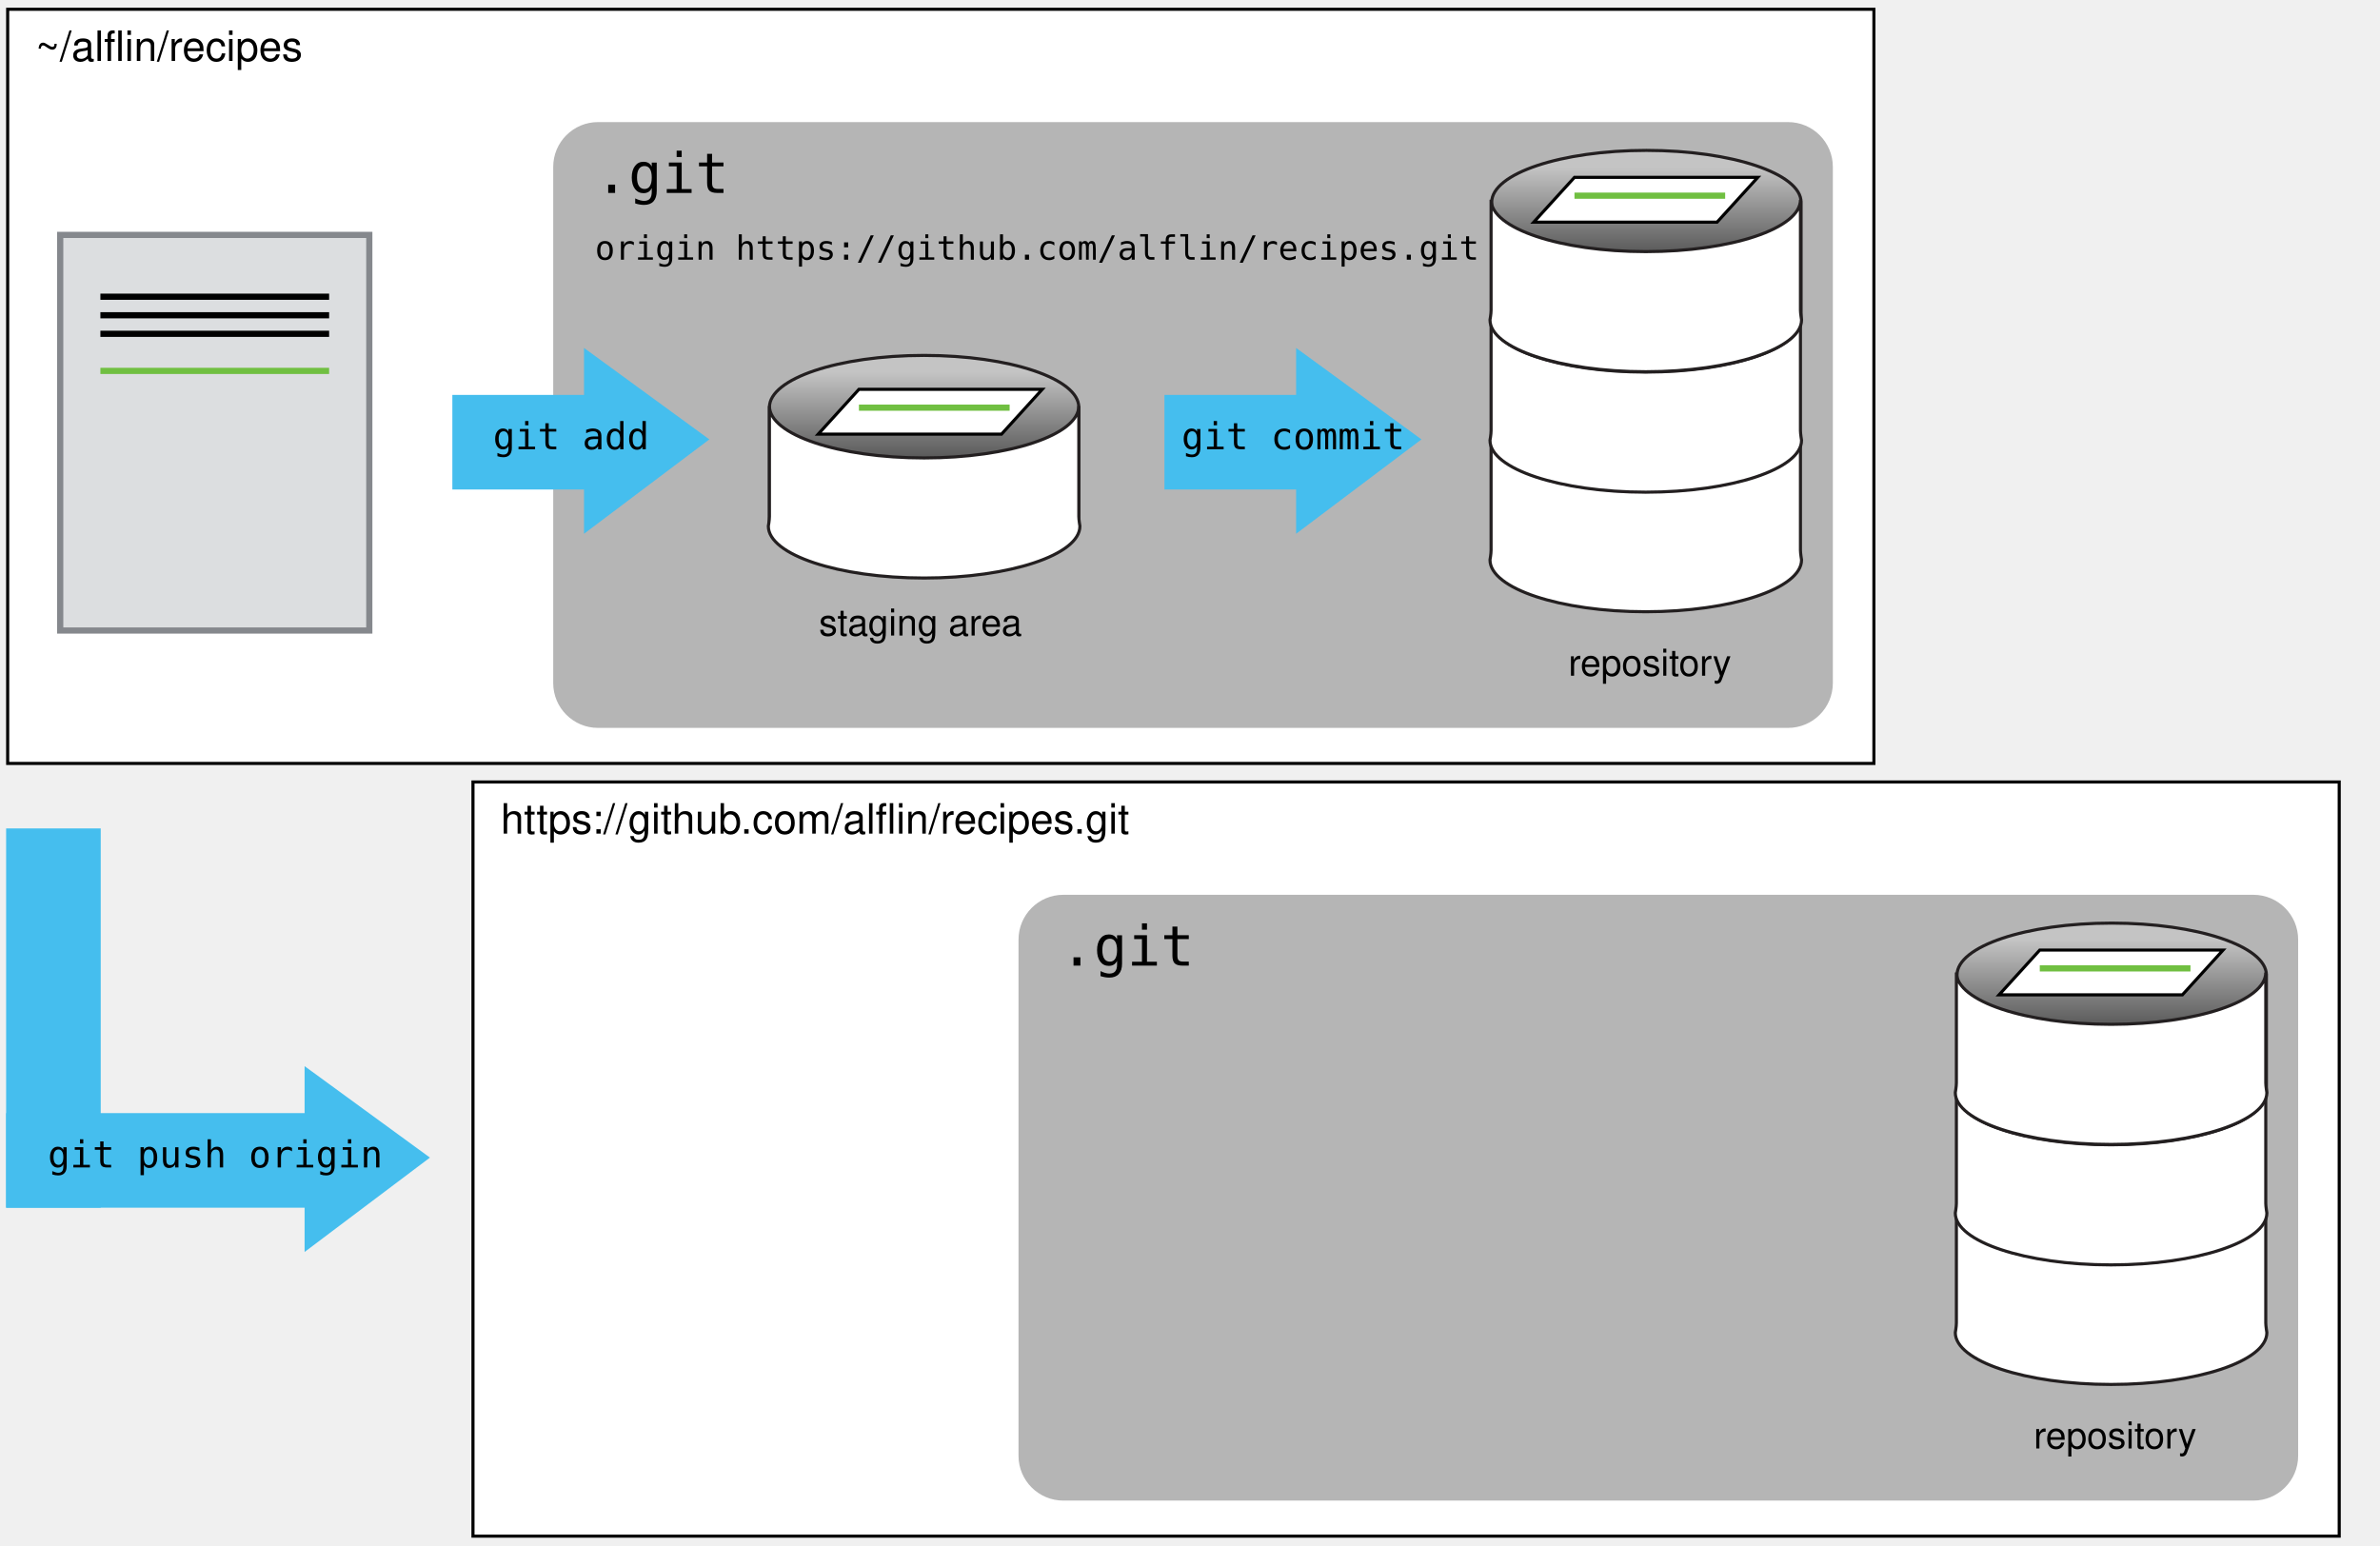
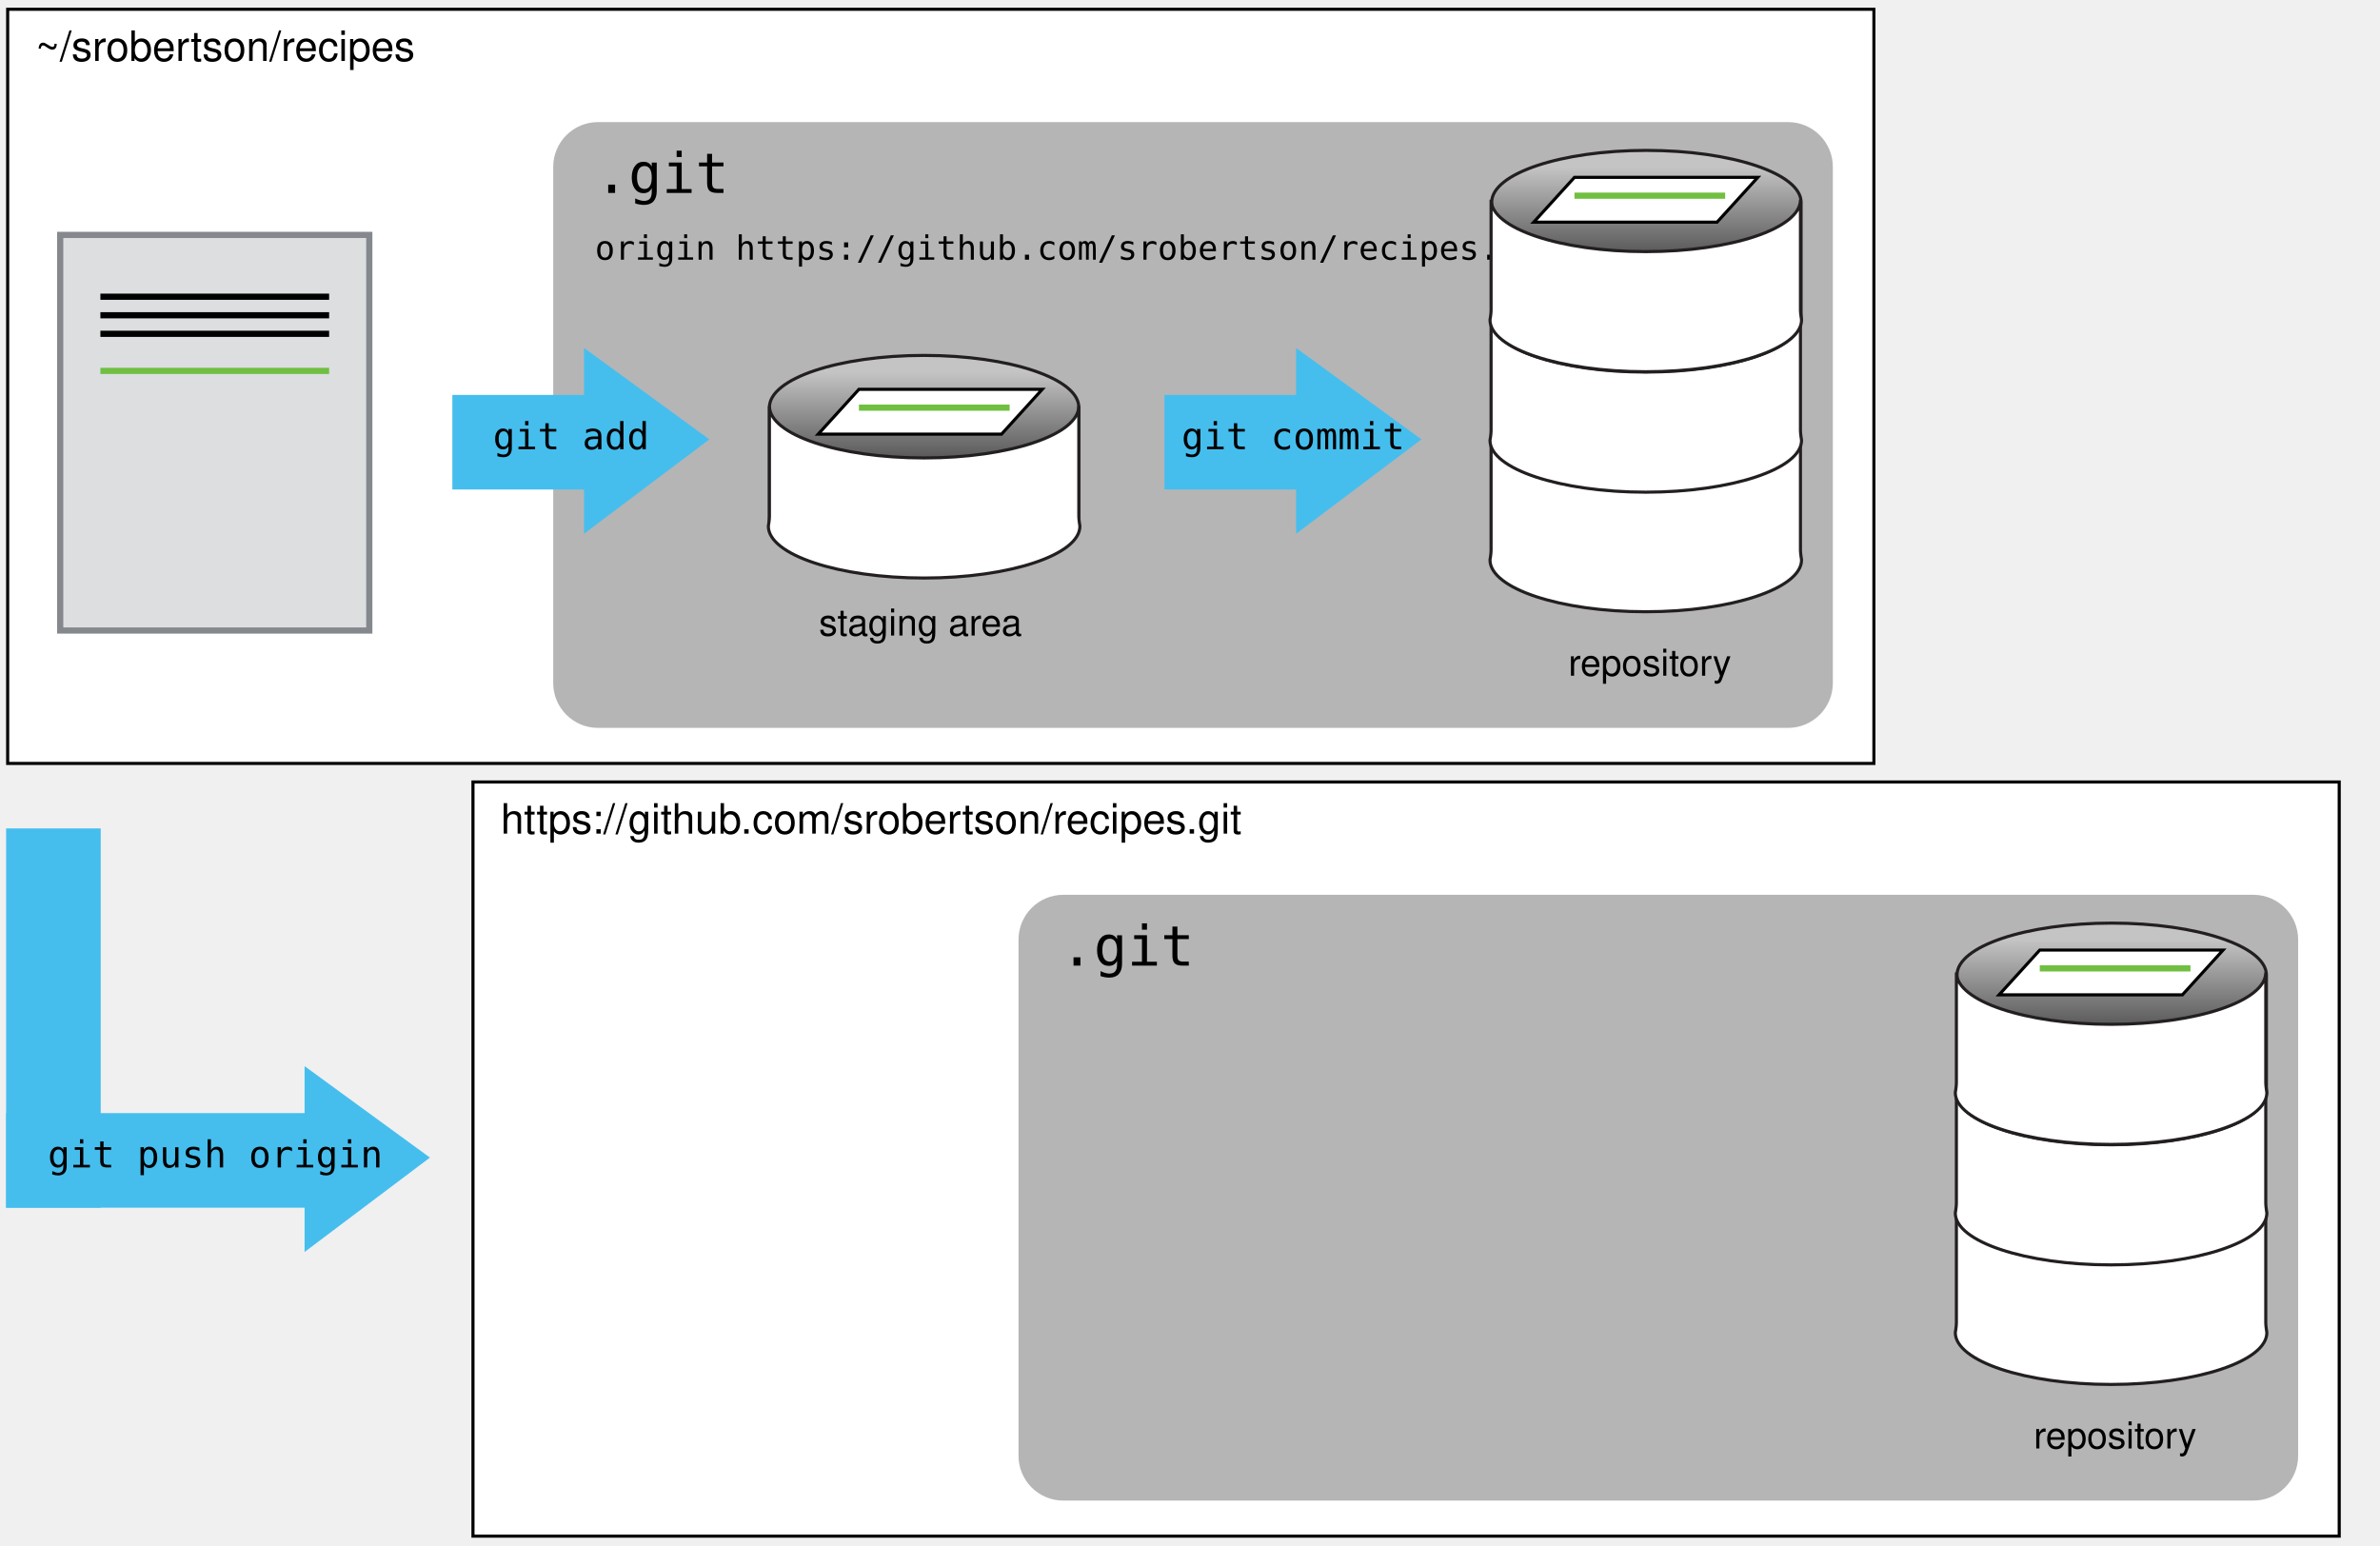
<svg xmlns="http://www.w3.org/2000/svg" xmlns:xlink="http://www.w3.org/1999/xlink" version="1.1" x="0px" y="0px" width="770" height="500" viewBox="0 0 770 500" enable-background="new 0 0 622 452" xml:space="preserve" id="svg4593">
  <defs id="defs4776">
    <linearGradient y2="363.473" x2="480.357" y1="334.872" x1="480.357" gradientUnits="userSpaceOnUse" id="SVGID_1_" gradientTransform="translate(279.4359,-47.97182)">
      <stop id="stop4613" style="stop-color:#C4C4C4" offset="0.098" />
      <stop id="stop4615" style="stop-color:#686868" offset="0.533" />
      <stop id="stop4617" style="stop-color:#000000" offset="1" />
    </linearGradient>
    <linearGradient xlink:href="#SVGID_3_" id="linearGradient5073" gradientUnits="userSpaceOnUse" x1="537.177" y1="57.66" x2="537.177" y2="112.913" />
    <linearGradient xlink:href="#SVGID_3_" id="linearGradient5457" gradientUnits="userSpaceOnUse" x1="537.177" y1="57.66" x2="537.177" y2="112.913" />
  </defs>
  <text xml:space="preserve" style="font-style:normal;font-variant:normal;font-weight:normal;font-stretch:normal;font-size:12px;line-height:125%;font-family:Monospace;-inkscape-font-specification:Monospace;text-align:start;letter-spacing:0px;word-spacing:0px;writing-mode:lr-tb;text-anchor:start;fill:#000000;fill-opacity:1;stroke:none;stroke-width:1px;stroke-linecap:butt;stroke-linejoin:miter;stroke-opacity:1" x="722.672" y="35.341" id="text4930">
    <tspan id="tspan4932" x="722.672" y="35.341" />
  </text>
  <g id="g5357" transform="translate(-4.520231,-9)">
    <g id="g5130">
      <rect style="fill:#ffffff;stroke:#000000;stroke-miterlimit:10" id="rect4596" height="244" width="603.785" stroke-miterlimit="10" y="12" x="7" />
      <g id="Layer_5">
        <g id="g4654">
          <path stroke-miterlimit="10" d="m 598,63 c 0,-8.284 -6.716,-15 -15,-15 l -385,0 c -8.284,0 -15,6.716 -15,15 l 0,167 c 0,8.284 6.716,15 15,15 l 385,0 c 8.284,0 15,-6.716 15,-15 l 0,-167 z" id="path4656" style="fill:#b5b5b5;stroke:#ffffff;stroke-miterlimit:10" />
          <rect x="197" y="59" width="425" height="70.269" id="rect4658" style="fill:none" />
          <text transform="translate(197,71.4199)" id="text4660">
            <tspan x="0" y="0" font-size="18" id="tspan4662" style="font-size:18px;font-family:Consolas">.git</tspan>
-             <tspan x="0" y="21.6" font-size="10.8" id="tspan4664" style="font-size:10.8px;font-family:Consolas">origin https://github.com/alflin/recipes.git</tspan>
+             <tspan x="0" y="21.6" font-size="10.8" id="tspan4664" style="font-size:10.8px;font-family:Consolas">origin https://github.com/srobertson/recipes.git</tspan>
          </text>
        </g>
        <rect x="16" y="19" width="195.585" height="24.449" id="rect4666" style="fill:none" />
-         <text transform="translate(16,28.707)" font-size="13.5" id="text4668" style="font-size:13.5px;font-family:Helvetica">~/alflin/recipes</text>
+         <text transform="translate(16,28.707)" font-size="13.5" id="text4668" style="font-size:13.5px;font-family:Helvetica">~/srobertson/recipes</text>
      </g>
      <g id="Layer_1">
        <g id="g4721">
          <rect x="24" y="85" width="100" height="128" id="rect4723" style="fill:#dcdee0" />
          <rect x="24" y="85" width="100" height="128" id="rect4725" style="fill:none;stroke:#85888d;stroke-width:2" />
          <line x1="37" y1="105" x2="111" y2="105" id="line4727" style="fill:none;stroke:#000000;stroke-width:2" />
          <line x1="37" y1="111" x2="111" y2="111" id="line4729" style="fill:none;stroke:#000000;stroke-width:2" />
          <line x1="37" y1="117" x2="111" y2="117" id="line4731" style="fill:none;stroke:#000000;stroke-width:2" />
          <line x1="37" y1="129" x2="111" y2="129" id="line4733" style="fill:none;stroke:#70bf41;stroke-width:2" />
        </g>
      </g>
      <rect style="fill:none" id="rect4742" height="14" width="52.743" y="146.069" x="164" />
      <g id="g5114">
        <g id="g4736">
          <rect x="150.871" y="136.768" width="45.956" height="30.604" id="rect4738" style="fill:#45beee" />
          <polygon points="193.467,181.695 234.02,151.163 193.467,121.571 " id="polygon4740" style="fill:#45beee" />
        </g>
        <text y="154.35" x="164" font-size="12" id="text4744" style="font-size:12px;font-family:Consolas">git add</text>
      </g>
      <rect style="fill:none" id="rect4752" height="14" width="85.542" y="146.069" x="376.98" />
      <g id="g5108">
        <g id="g4746">
          <rect x="381.251" y="136.768" width="45.956" height="30.604" id="rect4748" style="fill:#45beee" />
          <polygon points="423.847,181.695 464.399,151.163 423.847,121.571 " id="polygon4750" style="fill:#45beee" />
        </g>
        <text y="154.35" x="386.764" font-size="12" id="text4754" style="font-size:12px;font-family:Consolas">git commit</text>
      </g>
      <rect style="fill:none" id="rect4766" height="17" width="147" y="206" x="229" />
      <g id="g5093">
        <g id="Layer_3">
          <g id="g4671">
            <linearGradient y2="179.235" x2="303.499" y1="123.986" x1="303.499" gradientUnits="userSpaceOnUse" id="SVGID_2_">
              <stop id="stop4674" style="stop-color:#C4C4C4" offset="0.098" />
              <stop id="stop4676" style="stop-color:#686868" offset="0.533" />
              <stop id="stop4678" style="stop-color:#000000" offset="1" />
            </linearGradient>
            <path id="path4680" d="m 253.453,178.205 c 0,-9.264 22.404,-16.777 50.047,-16.777 27.643,0 50.045,7.514 50.045,16.777 l 0,1.029 c 0,0 0,-2.115 0,-3.117 0,-1.007 0,-35.745 0,-35.745 l 0,0.394 c 0,-9.27 -22.402,-16.78 -50.045,-16.78 -27.643,0 -50.047,7.51 -50.047,16.78 l 0,-0.394 c 0,0 0,34.519 0,35.733 0,1.205 0,3.129 0,3.129 l 0,-1.029 z" stroke-miterlimit="10" style="fill:url(#SVGID_2_);stroke:#231f20;stroke-miterlimit:10" />
            <g id="g4682">
              <path id="path4684" d="m 353.545,140.373 c 0,0 0,34.738 0,35.745 0,1.002 0.355,3.117 0.355,3.117 0,9.27 -22.758,16.779 -50.4,16.779 -27.642,0 -50.4,-7.51 -50.4,-16.779 0,0 0.354,-1.924 0.354,-3.129 0,-1.214 0,-35.733 0,-35.733 0,9.274 22.404,16.785 50.047,16.785 27.643,0 50.044,-7.511 50.044,-16.785 z" stroke-miterlimit="10" style="fill:#ffffff;stroke:#231f20;stroke-miterlimit:10" />
            </g>
          </g>
          <g id="g4686">
            <polygon id="polygon4688" points="341.719,134.965 282.411,134.965 269.235,149.459 328.542,149.459 " stroke-miterlimit="10" style="fill:#ffffff;stroke:#000000;stroke-miterlimit:10" />
            <line id="line4690" y2="140.894" x2="331.165" y1="140.894" x1="282.411" style="fill:none;stroke:#70bf41;stroke-width:2" />
          </g>
        </g>
        <text y="214.628" x="269.477" font-size="12" id="text4768" style="font-size:12px;font-family:Helvetica">staging area</text>
      </g>
      <rect style="fill:none" id="rect4770" height="17" width="147" y="219" x="464.785" />
      <g id="g5075">
        <g id="Layer_4">
          <linearGradient y2="112.913" x2="537.177" y1="57.66" x1="537.177" gradientUnits="userSpaceOnUse" id="SVGID_3_">
            <stop id="stop4694" style="stop-color:#C4C4C4" offset="0.098" />
            <stop id="stop4696" style="stop-color:#686868" offset="0.533" />
            <stop id="stop4698" style="stop-color:#000000" offset="1" />
          </linearGradient>
          <path id="path4700" d="m 487.13,111.882 c 0,-9.268 22.407,-16.781 50.047,-16.781 27.641,0 50.047,7.513 50.047,16.781 l 0,1.03 c 0,0 0,-2.118 0,-3.121 0,-1.003 0,-35.739 0,-35.739 l 0,0.388 c 0,-9.268 -22.406,-16.781 -50.047,-16.781 -27.64,0 -50.047,7.513 -50.047,16.781 l 0,-0.388 c 0,0 0,34.519 0,35.728 0,1.209 0,3.132 0,3.132 l 0,-1.03 z" stroke-miterlimit="10" style="fill:url(#linearGradient5457);stroke:#231f20;stroke-miterlimit:10" />
          <g id="g4702">
            <path id="path4704" d="m 587.021,151.283 c 0,0 0,34.738 0,35.74 0,1.002 0.354,3.121 0.354,3.121 0,9.268 -22.76,16.779 -50.4,16.779 -27.64,0 -50.399,-7.512 -50.399,-16.779 0,0 0.353,-1.924 0.353,-3.133 0,-1.209 0,-35.729 0,-35.729 0,9.268 22.407,16.781 50.047,16.781 27.638,0.001 50.045,-7.512 50.045,-16.78 z" stroke-miterlimit="10" style="fill:#ffffff;stroke:#231f20;stroke-miterlimit:10" />
          </g>
          <g id="g4706">
            <path id="path4708" d="m 587.021,112.601 c 0,0 0,34.736 0,35.739 0,1.002 0.354,3.121 0.354,3.121 0,9.268 -22.76,16.779 -50.4,16.779 -27.64,0 -50.399,-7.512 -50.399,-16.779 0,0 0.353,-1.923 0.353,-3.132 0,-1.209 0,-35.728 0,-35.728 0,9.268 22.407,16.78 50.047,16.78 27.638,0 50.045,-7.512 50.045,-16.78 z" stroke-miterlimit="10" style="fill:#ffffff;stroke:#231f20;stroke-miterlimit:10" />
          </g>
          <g id="g4710">
            <path id="path4712" d="m 587.021,73.628 c 0,0 0,34.737 0,35.739 0,1.002 0.354,3.12 0.354,3.12 0,9.269 -22.76,16.781 -50.4,16.781 -27.64,0 -50.399,-7.513 -50.399,-16.781 0,0 0.353,-1.922 0.353,-3.131 0,-1.209 0,-35.728 0,-35.728 0,9.268 22.407,16.78 50.047,16.78 27.638,0.001 50.045,-7.512 50.045,-16.78 z" stroke-miterlimit="10" style="fill:#ffffff;stroke:#231f20;stroke-miterlimit:10" />
          </g>
          <g id="g4714">
            <polygon id="polygon4716" points="573.216,66.381 513.908,66.381 500.732,80.875 560.039,80.875 " stroke-miterlimit="10" style="fill:#ffffff;stroke:#000000;stroke-miterlimit:10" />
            <line id="line4718" y2="72.311" x2="562.662" y1="72.311" x1="513.908" style="fill:none;stroke:#70bf41;stroke-width:2" />
          </g>
        </g>
        <text y="227.628" x="511.941" font-size="12" id="text4772" style="font-size:12px;font-family:Helvetica">repository</text>
      </g>
      <rect x="464.785" y="219" width="147" height="17" id="rect4977" style="fill:none" />
    </g>
    <g transform="translate(53.96832,0)" id="g5323">
      <g id="g5196" transform="translate(96.57214,0)">
        <rect style="fill:#ffffff;stroke:#000000;stroke-miterlimit:10" id="rect4811" height="244" width="603.785" stroke-miterlimit="10" y="262" x="7" />
        <path style="fill:#b5b5b5;stroke:#ffffff;stroke-miterlimit:10" stroke-miterlimit="10" d="m 598,313 c 0,-8.284 -6.716,-15 -15,-15 l -385,0 c -8.284,0 -15,6.716 -15,15 l 0,167 c 0,8.284 6.716,15 15,15 l 385,0 c 8.284,0 15,-6.716 15,-15 l 0,-167 z" id="path4817" />
        <rect style="fill:none" x="197" y="309" width="425" height="70.269" id="rect4819" />
        <text y="321.42" x="197" id="text4821">
          <tspan style="font-size:18px;font-family:Consolas" x="197" y="321.42" font-size="18" id="tspan4823">.git</tspan>
          <tspan style="font-size:10.8px;font-family:Consolas" x="197" y="343.02" font-size="10.8" id="tspan4825" />
        </text>
        <rect id="rect4827" height="24.449" width="195.585" y="269" x="16" style="fill:none" />
-         <text y="278.707" x="16" id="text4829" font-size="13.5" style="font-size:13.5px;font-family:Helvetica">https://github.com/alflin/recipes.git</text>
+         <text y="278.707" x="16" id="text4829" font-size="13.5" style="font-size:13.5px;font-family:Helvetica">https://github.com/srobertson/recipes.git</text>
        <g transform="translate(0,250)" id="g5055">
          <g id="g5023">
            <linearGradient y2="112.913" x2="537.177" y1="57.66" x1="537.177" gradientUnits="userSpaceOnUse" id="linearGradient5025">
              <stop id="stop5027" style="stop-color:#C4C4C4" offset="0.098" />
              <stop id="stop5029" style="stop-color:#686868" offset="0.533" />
              <stop id="stop5031" style="stop-color:#000000" offset="1" />
            </linearGradient>
            <path style="fill:url(#linearGradient5073);stroke:#231f20;stroke-miterlimit:10" id="path5033" d="m 487.13,111.882 c 0,-9.268 22.407,-16.781 50.047,-16.781 27.641,0 50.047,7.513 50.047,16.781 l 0,1.03 c 0,0 0,-2.118 0,-3.121 0,-1.003 0,-35.739 0,-35.739 l 0,0.388 c 0,-9.268 -22.406,-16.781 -50.047,-16.781 -27.64,0 -50.047,7.513 -50.047,16.781 l 0,-0.388 c 0,0 0,34.519 0,35.728 0,1.209 0,3.132 0,3.132 l 0,-1.03 z" stroke-miterlimit="10" />
            <g id="g5035">
              <path style="fill:#ffffff;stroke:#231f20;stroke-miterlimit:10" id="path5037" d="m 587.021,151.283 c 0,0 0,34.738 0,35.74 0,1.002 0.354,3.121 0.354,3.121 0,9.268 -22.76,16.779 -50.4,16.779 -27.64,0 -50.399,-7.512 -50.399,-16.779 0,0 0.353,-1.924 0.353,-3.133 0,-1.209 0,-35.729 0,-35.729 0,9.268 22.407,16.781 50.047,16.781 27.638,0.001 50.045,-7.512 50.045,-16.78 z" stroke-miterlimit="10" />
            </g>
            <g id="g5039">
              <path style="fill:#ffffff;stroke:#231f20;stroke-miterlimit:10" id="path5041" d="m 587.021,112.601 c 0,0 0,34.736 0,35.739 0,1.002 0.354,3.121 0.354,3.121 0,9.268 -22.76,16.779 -50.4,16.779 -27.64,0 -50.399,-7.512 -50.399,-16.779 0,0 0.353,-1.923 0.353,-3.132 0,-1.209 0,-35.728 0,-35.728 0,9.268 22.407,16.78 50.047,16.78 27.638,0 50.045,-7.512 50.045,-16.78 z" stroke-miterlimit="10" />
            </g>
            <g id="g5043">
              <path style="fill:#ffffff;stroke:#231f20;stroke-miterlimit:10" id="path5045" d="m 587.021,73.628 c 0,0 0,34.737 0,35.739 0,1.002 0.354,3.12 0.354,3.12 0,9.269 -22.76,16.781 -50.4,16.781 -27.64,0 -50.399,-7.513 -50.399,-16.781 0,0 0.353,-1.922 0.353,-3.131 0,-1.209 0,-35.728 0,-35.728 0,9.268 22.407,16.78 50.047,16.78 27.638,0.001 50.045,-7.512 50.045,-16.78 z" stroke-miterlimit="10" />
            </g>
            <g id="g5047">
              <polygon style="fill:#ffffff;stroke:#000000;stroke-miterlimit:10" id="polygon5049" points="513.908,66.381 500.732,80.875 560.039,80.875 573.216,66.381 " stroke-miterlimit="10" />
              <line style="fill:none;stroke:#70bf41;stroke-width:2" id="line5051" y2="72.311" x2="562.662" y1="72.311" x1="513.908" />
            </g>
          </g>
          <text y="227.628" x="511.941" font-size="12" id="text5053" style="font-size:12px;font-family:Helvetica">repository</text>
        </g>
        <rect x="200.719" y="272.824" transform="matrix(0.9804651,0.196693,-0.196693,0.9804651,0,0)" width="165.548" height="14" id="rect4762" style="fill:none" />
      </g>
      <g id="g5317">
        <rect style="fill:#45beee" id="rect5294" height="30.604" width="122.711" y="16.864" x="277.028" transform="matrix(0,1,-1,0,0,0)" />
        <rect x="-47.468" y="369.135" width="99.924" height="30.604" id="rect5124" style="fill:#45beee" />
        <polygon transform="translate(-374.751,232.367)" points="423.847,121.571 423.847,181.695 464.399,151.163 " id="polygon5126" style="fill:#45beee" />
        <text style="font-size:12px;font-family:Consolas" id="text5128" font-size="12" x="-33.987" y="386.717">git push origin</text>
      </g>
    </g>
  </g>
</svg>
